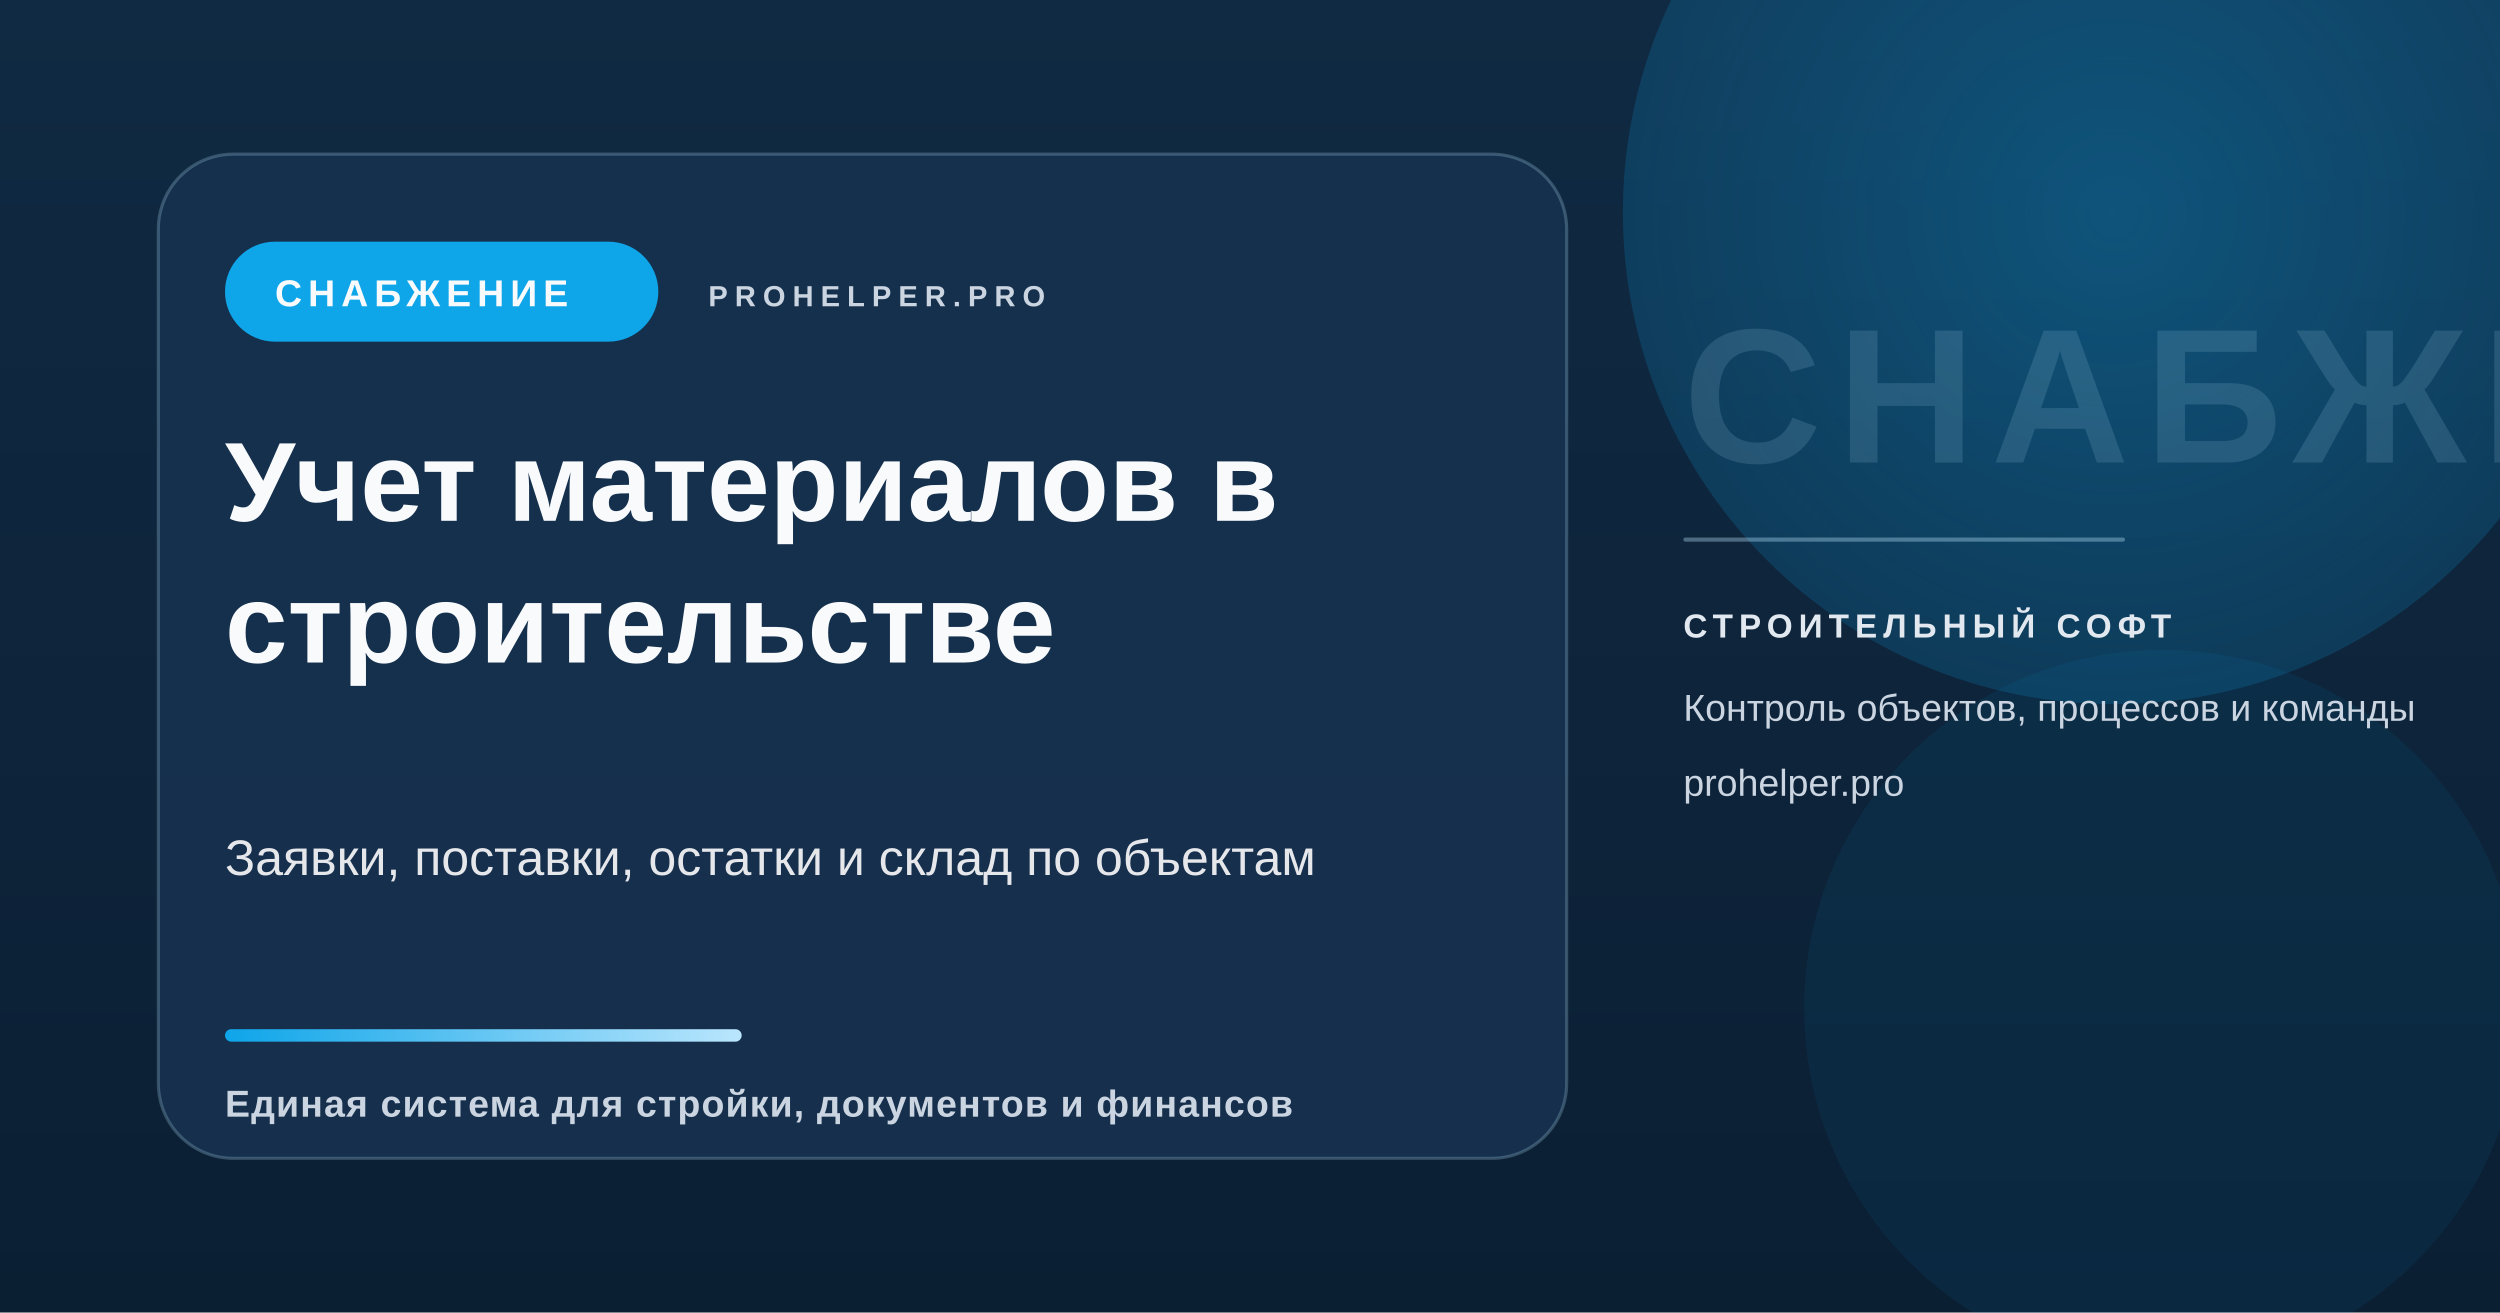
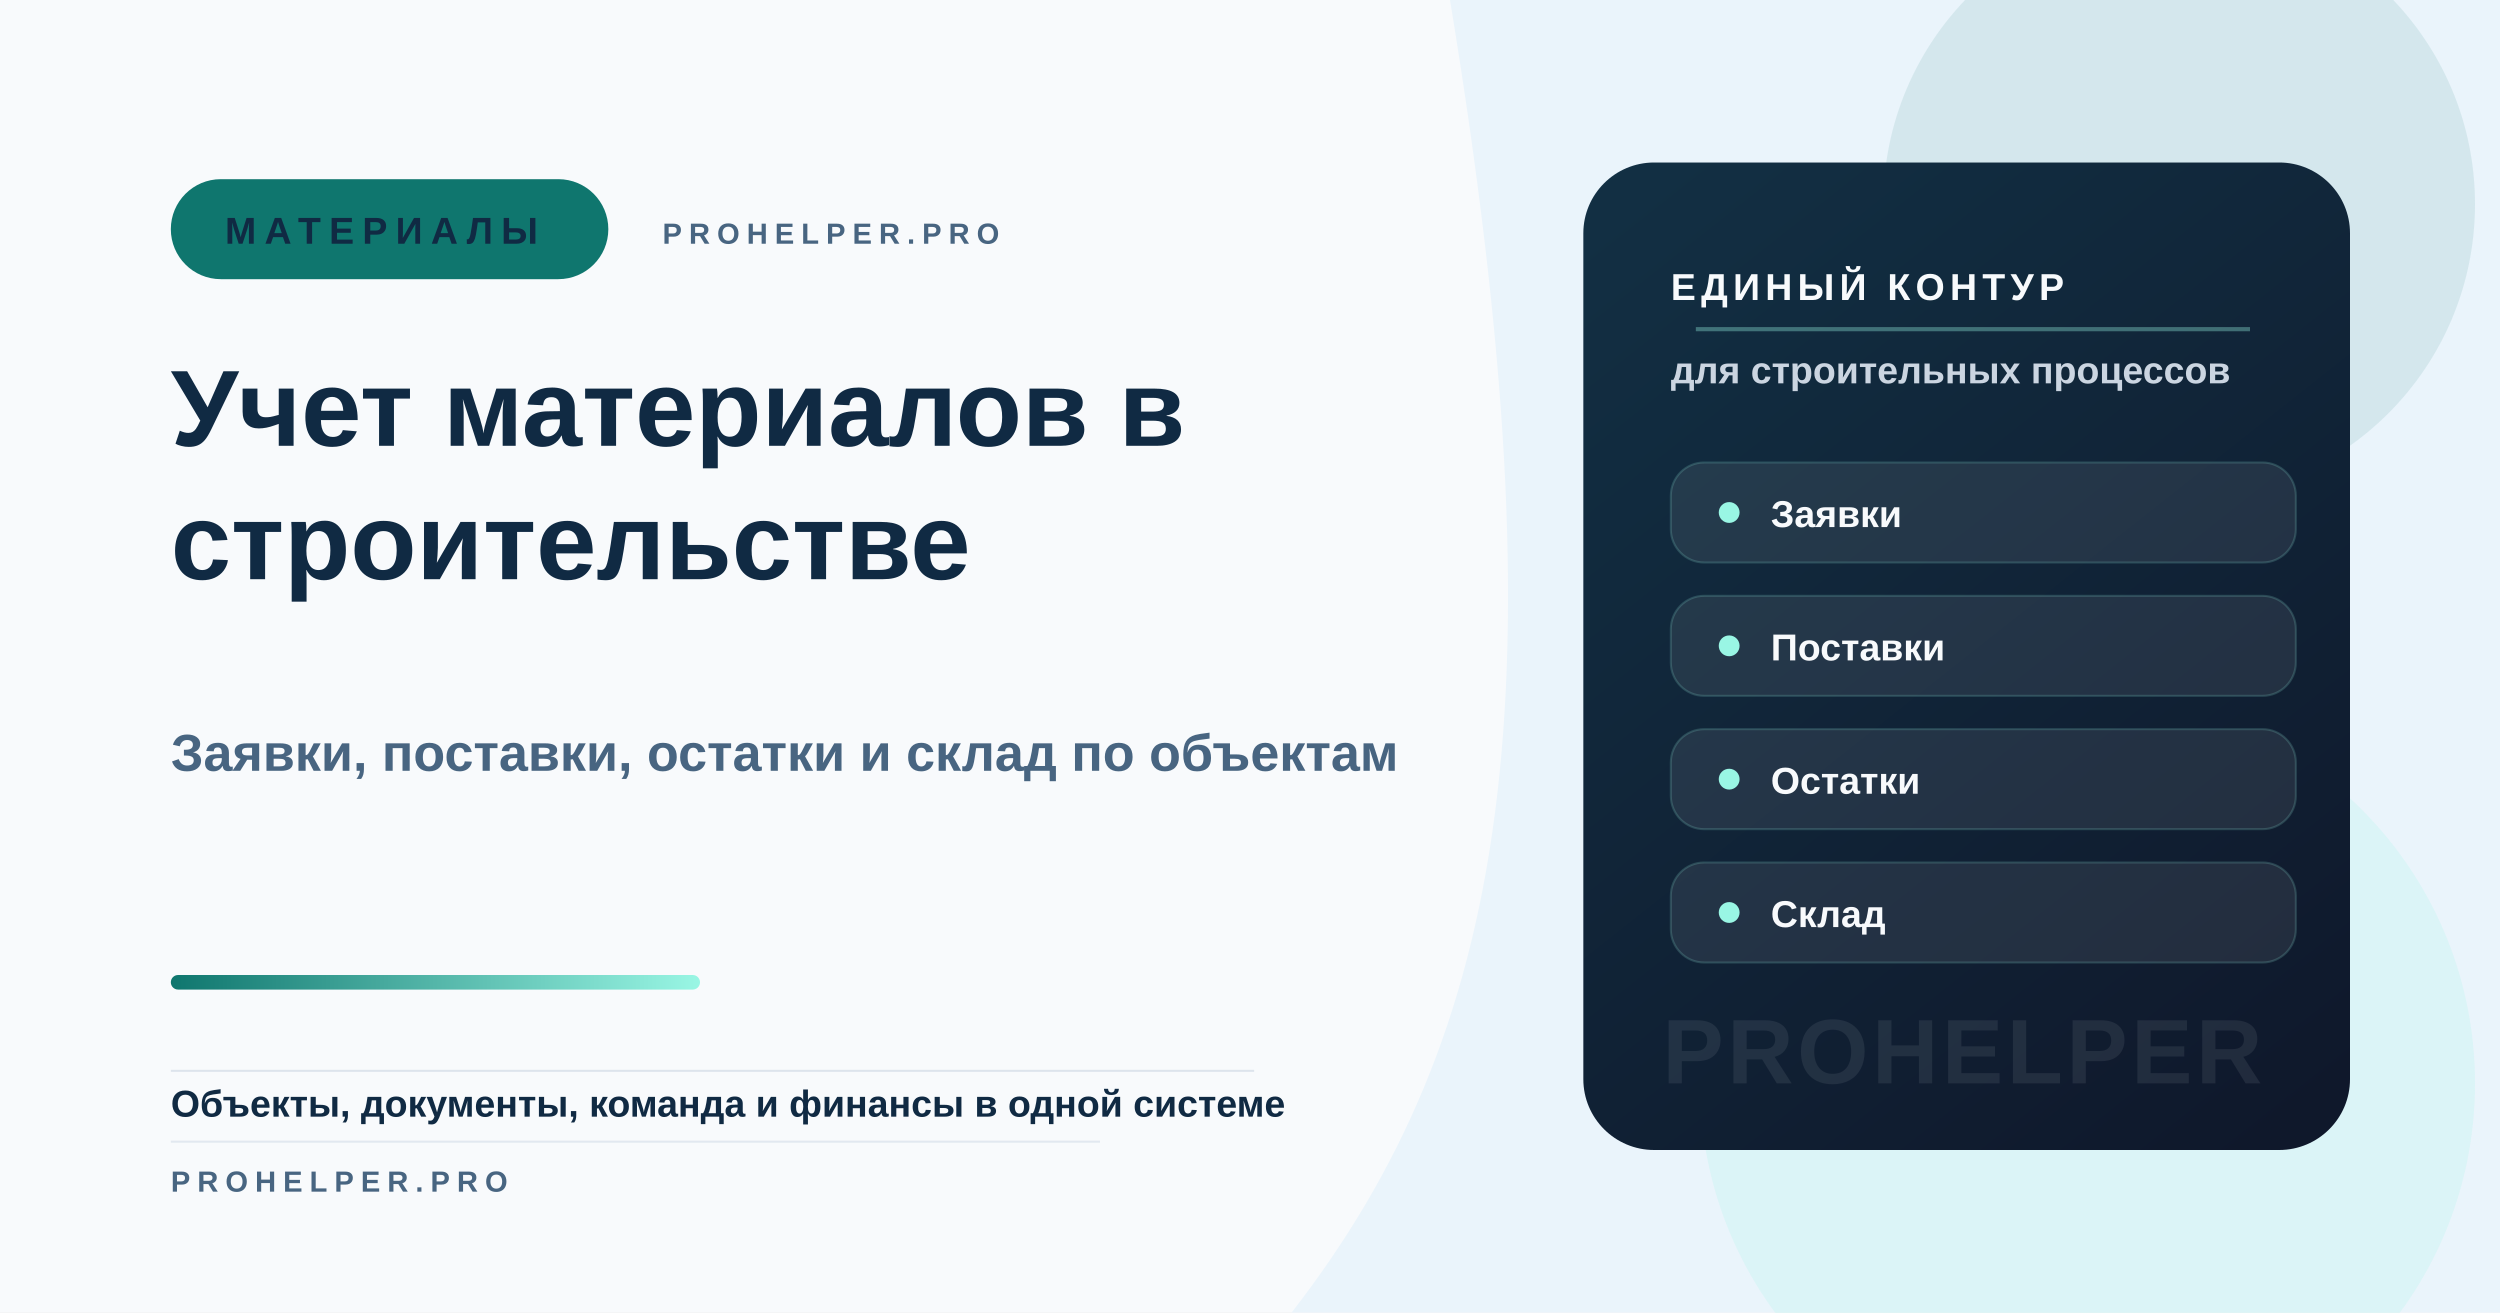
<svg xmlns="http://www.w3.org/2000/svg" width="1200" height="630" viewBox="0 0 1200 630" fill="none">
  <defs>
-     <linearGradient id="bg-material-accounting" x1="600" y1="0" x2="600" y2="630" gradientUnits="userSpaceOnUse">
-       <stop stop-color="#102A43" />
-       <stop offset="1" stop-color="#0B1F33" />
+     <linearGradient id="panel-material-accounting" x1="760" y1="82" x2="1128" y2="548" gradientUnits="userSpaceOnUse">
+       <stop stop-color="#123044" />
+       <stop offset="1" stop-color="#0F172A" />
    </linearGradient>
-     <radialGradient id="glow-material-accounting" cx="0" cy="0" r="1" gradientUnits="userSpaceOnUse" gradientTransform="translate(1015 102) rotate(123.5) scale(472 472)">
-       <stop stop-color="#0EA5E9" stop-opacity="0.35" />
-       <stop offset="1" stop-color="#0EA5E9" stop-opacity="0" />
-     </radialGradient>
-     <linearGradient id="line-material-accounting" x1="0" y1="0" x2="1" y2="0">
-       <stop stop-color="#0EA5E9" />
-       <stop offset="1" stop-color="#BAE6FD" />
+     <linearGradient id="accent-material-accounting" x1="0" y1="0" x2="1" y2="0">
+       <stop stop-color="#0F766E" />
+       <stop offset="1" stop-color="#99F6E4" />
    </linearGradient>
    <style>
-       .eyebrow { font: 700 18px 'Segoe UI', 'Arial', sans-serif; letter-spacing: 0.16em; fill: #F8FAFC; }
-       .brand-secondary { font: 600 14px 'Segoe UI', 'Arial', sans-serif; letter-spacing: 0.24em; fill: #CBD5E1; }
-       .title { font: 700 54px 'Segoe UI', 'Arial', sans-serif; fill: #F8FAFC; }
-       .subtitle { font: 500 24px 'Segoe UI', 'Arial', sans-serif; fill: #E5E7EB; }
-       .meta { font: 600 18px 'Segoe UI', 'Arial', sans-serif; fill: #CBD5E1; letter-spacing: 0.03em; }
-       .mark { font-family: 'Segoe UI', 'Arial', sans-serif; font-weight: 800; fill: #BAE6FD; opacity: 0.14; }
-       .mark-caption { font: 700 16px 'Segoe UI', 'Arial', sans-serif; fill: #E2E8F0; letter-spacing: 0.18em; }
-       .mark-support { font: 500 18px 'Segoe UI', 'Arial', sans-serif; fill: #CBD5E1; }
+       .brand { font-family: 'Segoe UI', Arial, sans-serif; font-size: 18px; font-weight: 800; letter-spacing: 0.22em; fill: #102A43; }
+       .domain { font-family: 'Segoe UI', Arial, sans-serif; font-size: 14px; font-weight: 700; letter-spacing: 0.24em; fill: #486581; }
+       .title { font-family: 'Segoe UI', Arial, sans-serif; font-size: 52px; font-weight: 800; fill: #102A43; }
+       .subtitle { font-family: 'Segoe UI', Arial, sans-serif; font-size: 25px; font-weight: 600; fill: #486581; }
+       .footer { font-family: 'Segoe UI', Arial, sans-serif; font-size: 18px; font-weight: 700; fill: #102A43; }
+       .panel-title { font-family: 'Segoe UI', Arial, sans-serif; font-size: 18px; font-weight: 800; letter-spacing: 0.14em; fill: #F8FAFC; }
+       .panel-copy { font-family: 'Segoe UI', Arial, sans-serif; font-size: 18px; font-weight: 600; fill: #CBD5E1; }
+       .capability { font-family: 'Segoe UI', Arial, sans-serif; font-size: 18px; font-weight: 700; fill: #F8FAFC; }
+       .stamp { font-family: 'Segoe UI', Arial, sans-serif; font-size: 44px; font-weight: 900; letter-spacing: 0.04em; fill: #F8FAFC; opacity: 0.08; }
    </style>
  </defs>
-   <rect width="1200" height="630" fill="url(#bg-material-accounting)" />
-   <circle cx="1015" cy="102" r="236" fill="url(#glow-material-accounting)" />
-   <circle cx="1038" cy="484" r="172" fill="#0EA5E9" fill-opacity="0.07" />
-   <rect x="76" y="74" width="676" height="482" rx="36" fill="#17314F" fill-opacity="0.9" stroke="#BAE6FD" stroke-opacity="0.24" stroke-width="1.5" />
-   <rect x="108" y="116" width="208" height="48" rx="24" fill="#0EA5E9" />
-   <text x="132" y="147" class="eyebrow">СНАБЖЕНИЕ</text>
-   <text x="340" y="147" class="brand-secondary">PROHELPER.PRO</text>
-   <text x="108" y="250" class="title">Учет материалов в</text>
-   <text x="108" y="318" class="title">строительстве</text>
-   <text x="108" y="420" class="subtitle">Заявки, поставки, остатки и склад по объектам</text>
-   <rect x="108" y="494" width="248" height="6" rx="3" fill="url(#line-material-accounting)" />
-   <text x="108" y="536" class="meta">Единая система для стройки, документов и финансов</text>
-   <text x="808" y="222" class="mark" font-size="92" letter-spacing="0.08em">СНАБЖЕНИЕ</text>
-   <rect x="808" y="258" width="212" height="2" rx="1" fill="#BAE6FD" fill-opacity="0.36" />
-   <text x="808" y="306" class="mark-caption">СТРОИТЕЛЬНЫЙ СОФТ</text>
-   <text x="808" y="346" class="mark-support">Контроль объектов, процессов и команды</text>
-   <text x="808" y="382" class="mark-support">prohelper.pro</text>
+   <rect width="1200" height="630" fill="#F8FAFC" />
+   <path d="M696 0H1200V630H620C724 496 751 334 696 0Z" fill="#EAF4FB" />
+   <path d="M82 514H602" stroke="#CBD5E1" stroke-width="1" stroke-opacity="0.6" />
+   <path d="M82 548H528" stroke="#E2E8F0" stroke-width="1" />
+   <circle cx="1046" cy="98" r="142" fill="#0F766E" fill-opacity="0.10" />
+   <circle cx="1002" cy="520" r="186" fill="#99F6E4" fill-opacity="0.18" />
+   <rect x="760" y="78" width="368" height="474" rx="34" fill="url(#panel-material-accounting)" />
+   <path d="M814 158H1080" stroke="#99F6E4" stroke-width="2" stroke-opacity="0.35" />
+   <text x="802" y="144" class="panel-title">ЕДИНЫЙ КОНТУР</text>
+   <text x="802" y="184" class="panel-copy">для строительных процессов</text>
+   <g>
+     <rect x="802" y="222" width="300" height="48" rx="16" fill="#FFFFFF" fill-opacity="0.08" stroke="#99F6E4" stroke-opacity="0.18" />
+     <circle cx="830" cy="246" r="5" fill="#99F6E4" />
+     <text x="850" y="253" class="capability">Заявки</text>
+   </g>
+   <g>
+     <rect x="802" y="286" width="300" height="48" rx="16" fill="#FFFFFF" fill-opacity="0.08" stroke="#99F6E4" stroke-opacity="0.18" />
+     <circle cx="830" cy="310" r="5" fill="#99F6E4" />
+     <text x="850" y="317" class="capability">Поставки</text>
+   </g>
+   <g>
+     <rect x="802" y="350" width="300" height="48" rx="16" fill="#FFFFFF" fill-opacity="0.08" stroke="#99F6E4" stroke-opacity="0.18" />
+     <circle cx="830" cy="374" r="5" fill="#99F6E4" />
+     <text x="850" y="381" class="capability">Остатки</text>
+   </g>
+   <g>
+     <rect x="802" y="414" width="300" height="48" rx="16" fill="#FFFFFF" fill-opacity="0.08" stroke="#99F6E4" stroke-opacity="0.18" />
+     <circle cx="830" cy="438" r="5" fill="#99F6E4" />
+     <text x="850" y="445" class="capability">Склад</text>
+   </g>
+   <text x="798" y="520" class="stamp">PROHELPER</text>
+   <rect x="82" y="86" width="210" height="48" rx="24" fill="#0F766E" />
+   <text x="108" y="117" class="brand" fill="#FFFFFF">МАТЕРИАЛЫ</text>
+   <text x="318" y="117" class="domain">PROHELPER.PRO</text>
+   <text x="82" y="214" class="title">Учет материалов в</text>
+   <text x="82" y="278" class="title">строительстве</text>
+   <text x="82" y="370" class="subtitle">Заявки, поставки, остатки и склад по объектам</text>
+   <rect x="82" y="468" width="254" height="7" rx="3.5" fill="url(#accent-material-accounting)" />
+   <text x="82" y="536" class="footer">Объекты, документы, команда и финансы в одной системе</text>
+   <text x="82" y="572" class="domain">PROHELPER.PRO</text>
</svg>
